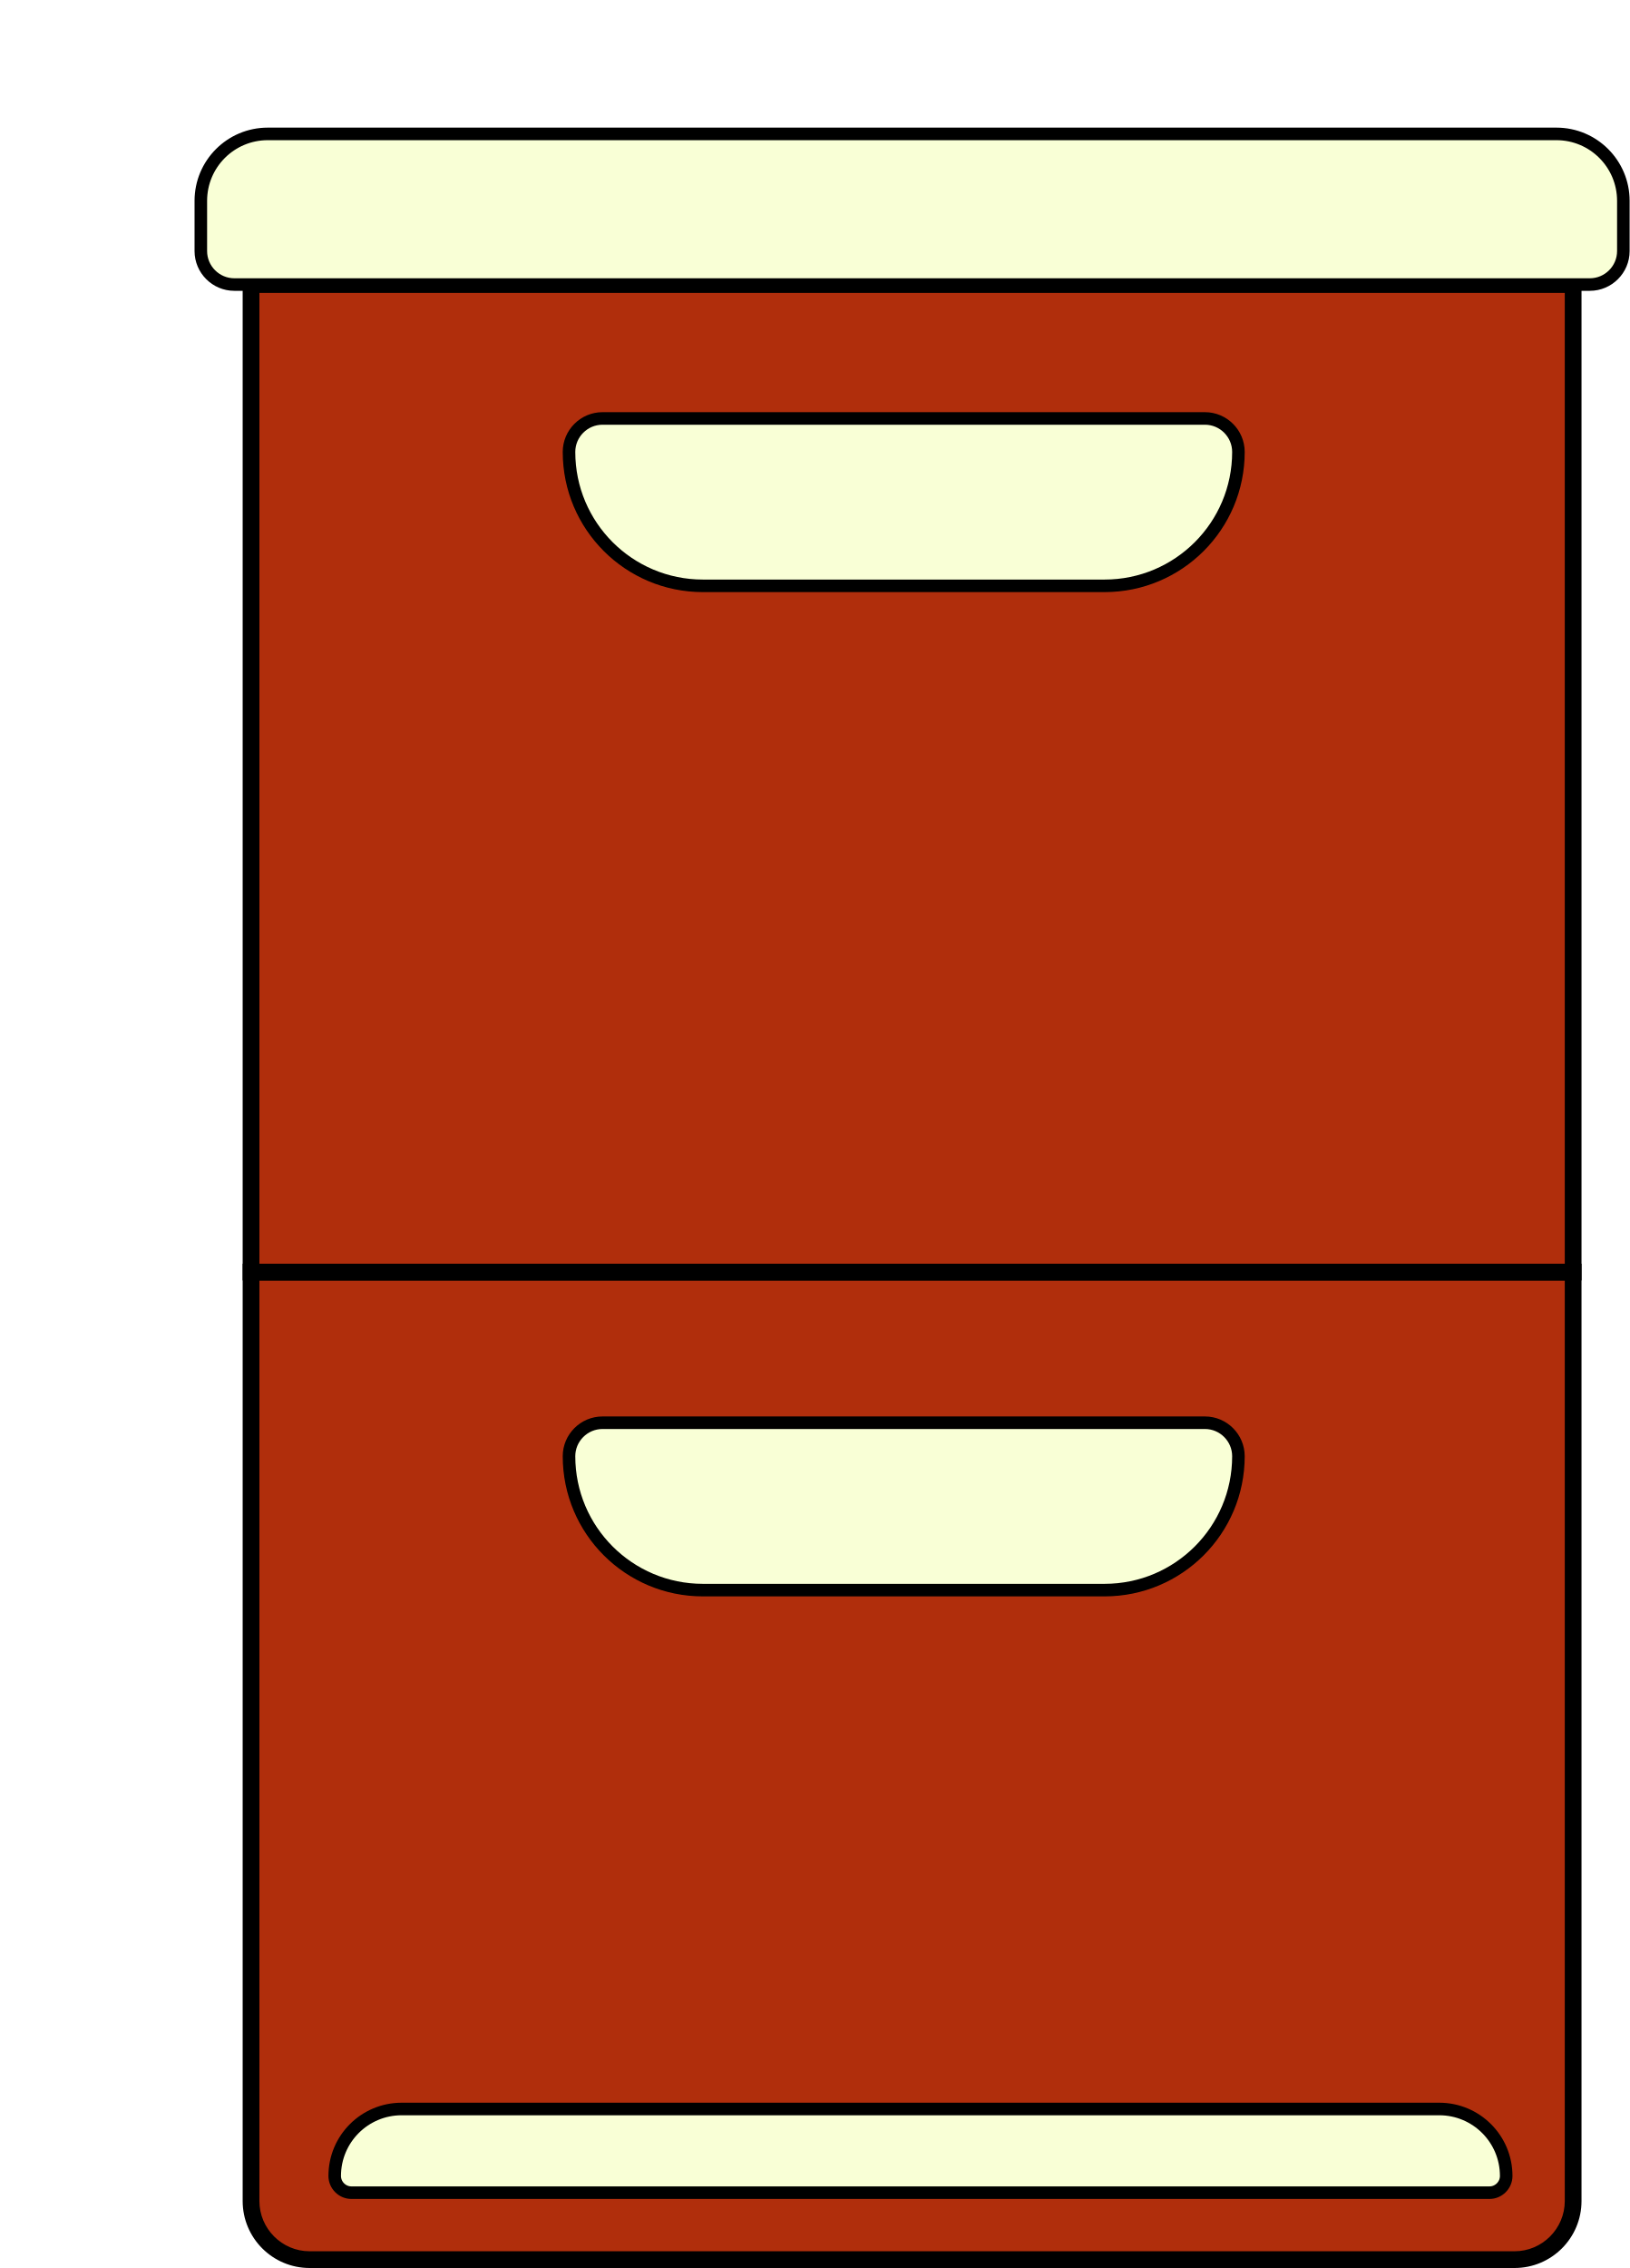
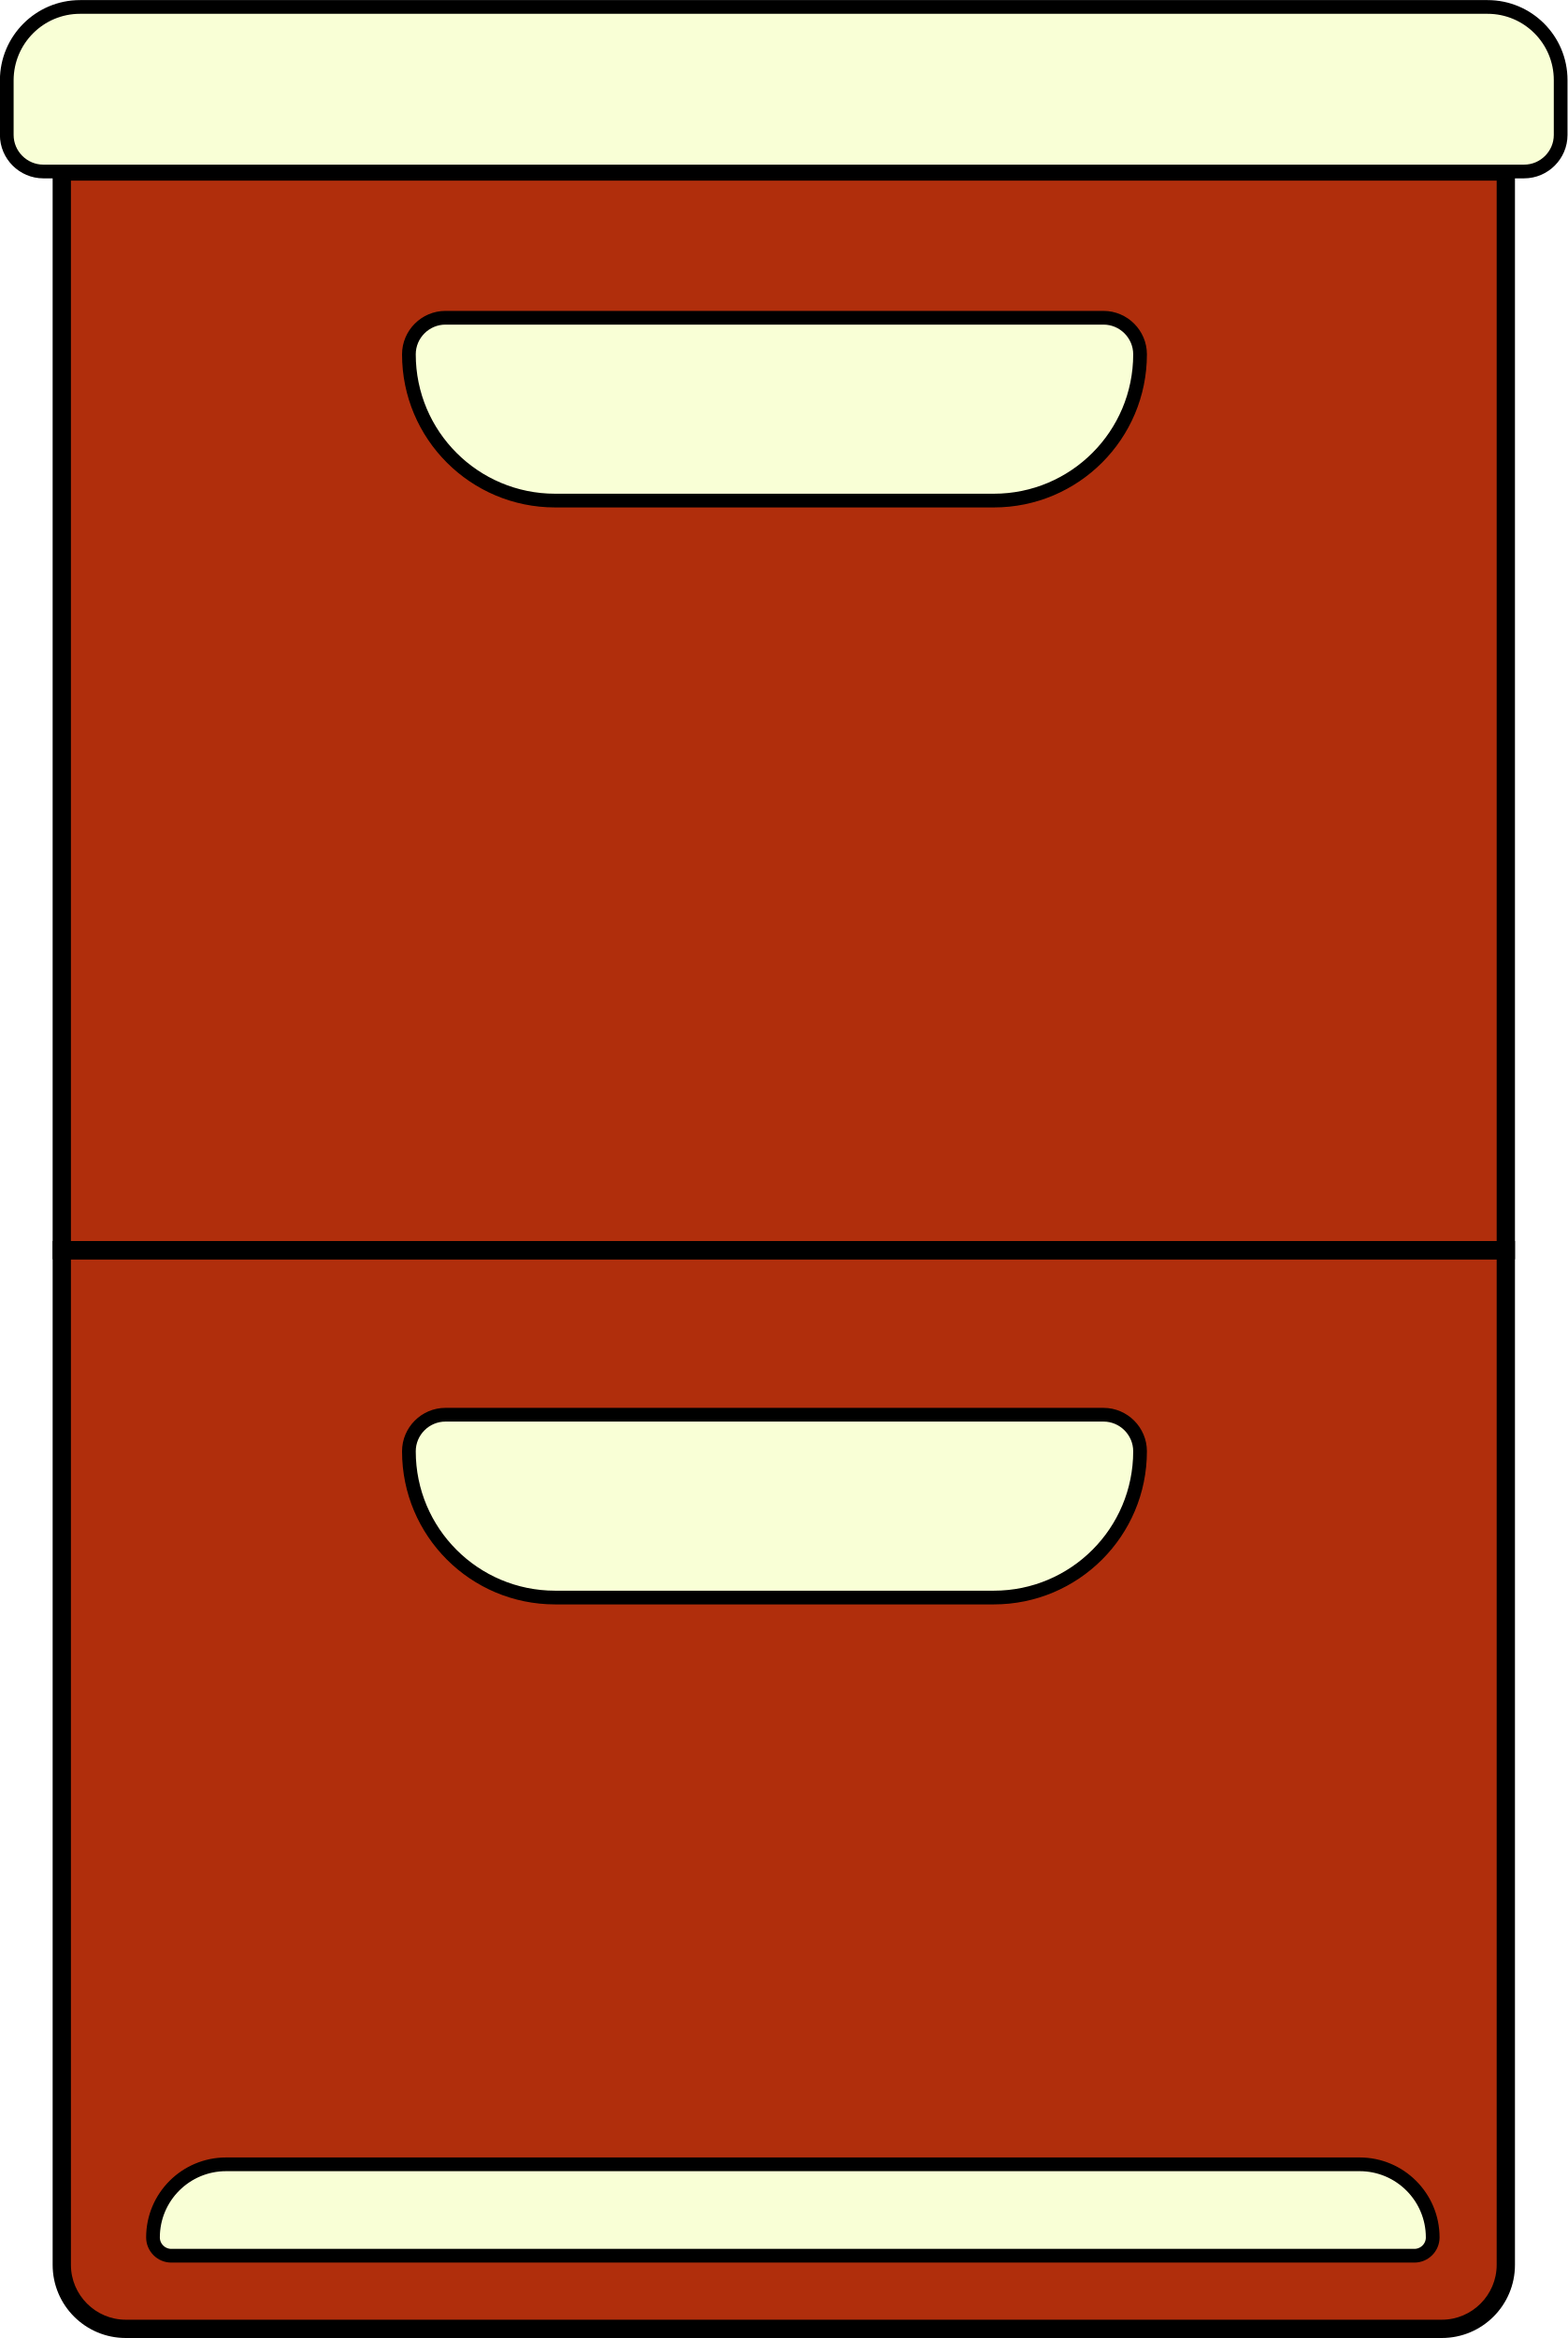
- <svg xmlns="http://www.w3.org/2000/svg" id="Layer_1" data-name="Layer 1" viewBox="0 0 97.38 135.5">
+ <svg xmlns="http://www.w3.org/2000/svg" id="Layer_1" data-name="Layer 1" viewBox="0 0 85.75 127.88">
  <defs>
    <style>
      .cls-1 {
        fill: #b02e0c;
      }

      .cls-2 {
        fill: #f9ffd6;
        stroke: #000;
        stroke-miterlimit: 10;
        stroke-width: .75px;
      }
    </style>
  </defs>
  <g>
    <g>
-       <path class="cls-1" d="M18.5,135c-1.93,0-3.5-1.57-3.5-3.5v-55.5h79v55.5c0,1.93-1.57,3.5-3.5,3.5H18.5Z" />
-       <path d="M93.5,76.5v55c0,1.65-1.35,3-3,3H18.5c-1.65,0-3-1.35-3-3v-55h78M94.5,75.5H14.5v56c0,2.21,1.79,4,4,4h72c2.21,0,4-1.79,4-4v-56h0Z" />
+       <path class="cls-1" d="M6.88,127.38c-1.93,0-3.5-1.57-3.5-3.5v-55.5h79v55.5c0,1.93-1.57,3.5-3.5,3.5H6.88Z" />
+       <path d="M81.88,68.88v55c0,1.65-1.35,3-3,3H6.88c-1.65,0-3-1.35-3-3v-55h78M82.88,67.88H2.88v56c0,2.21,1.79,4,4,4h72c2.21,0,4-1.79,4-4v-56h0Z" />
    </g>
    <g>
-       <rect class="cls-1" x="15" y="17" width="79" height="59" />
-       <path d="M93.5,17.5v58H15.5V17.5h78M94.5,16.5H14.5v60h80V16.5h0Z" />
+       <rect class="cls-1" x="3.38" y="9.38" width="79" height="59" />
+       <path d="M81.88,9.88v58H3.88V9.88h78M82.88,8.88H2.88v60h80V8.88h0Z" />
    </g>
  </g>
-   <path class="cls-2" d="M36,25h36c1.1,0,2,.9,2,2h0c0,4.42-3.58,8-8,8h-24c-4.42,0-8-3.58-8-8h0c0-1.1.9-2,2-2Z" />
-   <path class="cls-2" d="M36,85h36c1.1,0,2,.9,2,2h0c0,4.42-3.58,8-8,8h-24c-4.42,0-8-3.58-8-8h0c0-1.1.9-2,2-2Z" />
-   <path class="cls-2" d="M21,126h68c.55,0,1,.45,1,1h0c0,2.21-1.79,4-4,4H24c-2.21,0-4-1.79-4-4h0c0-.55.45-1,1-1Z" transform="translate(110 257) rotate(180)" />
-   <path class="cls-2" d="M16,8h77c2.21,0,4,1.79,4,4v3c0,1.1-.9,2-2,2H14c-1.1,0-2-.9-2-2v-3c0-2.21,1.79-4,4-4Z" />
+   <path class="cls-2" d="M24.37,17.38h36c1.1,0,2,.9,2,2h0c0,4.42-3.58,8-8,8h-24c-4.42,0-8-3.58-8-8h0c0-1.1.9-2,2-2Z" />
+   <path class="cls-2" d="M24.37,77.38h36c1.1,0,2,.9,2,2h0c0,4.42-3.58,8-8,8h-24c-4.42,0-8-3.58-8-8h0c0-1.1.9-2,2-2Z" />
+   <path class="cls-2" d="M9.38,118.37h68c.55,0,1,.45,1,1h0c0,2.21-1.79,4-4,4H12.37c-2.21,0-4-1.79-4-4h0c0-.55.45-1,1-1Z" transform="translate(86.75 241.75) rotate(180)" />
+   <path class="cls-2" d="M4.38.38h77c2.21,0,4,1.79,4,4v3c0,1.1-.9,2-2,2H2.37c-1.1,0-2-.9-2-2v-3C.38,2.17,2.17.38,4.38.38Z" />
</svg>
